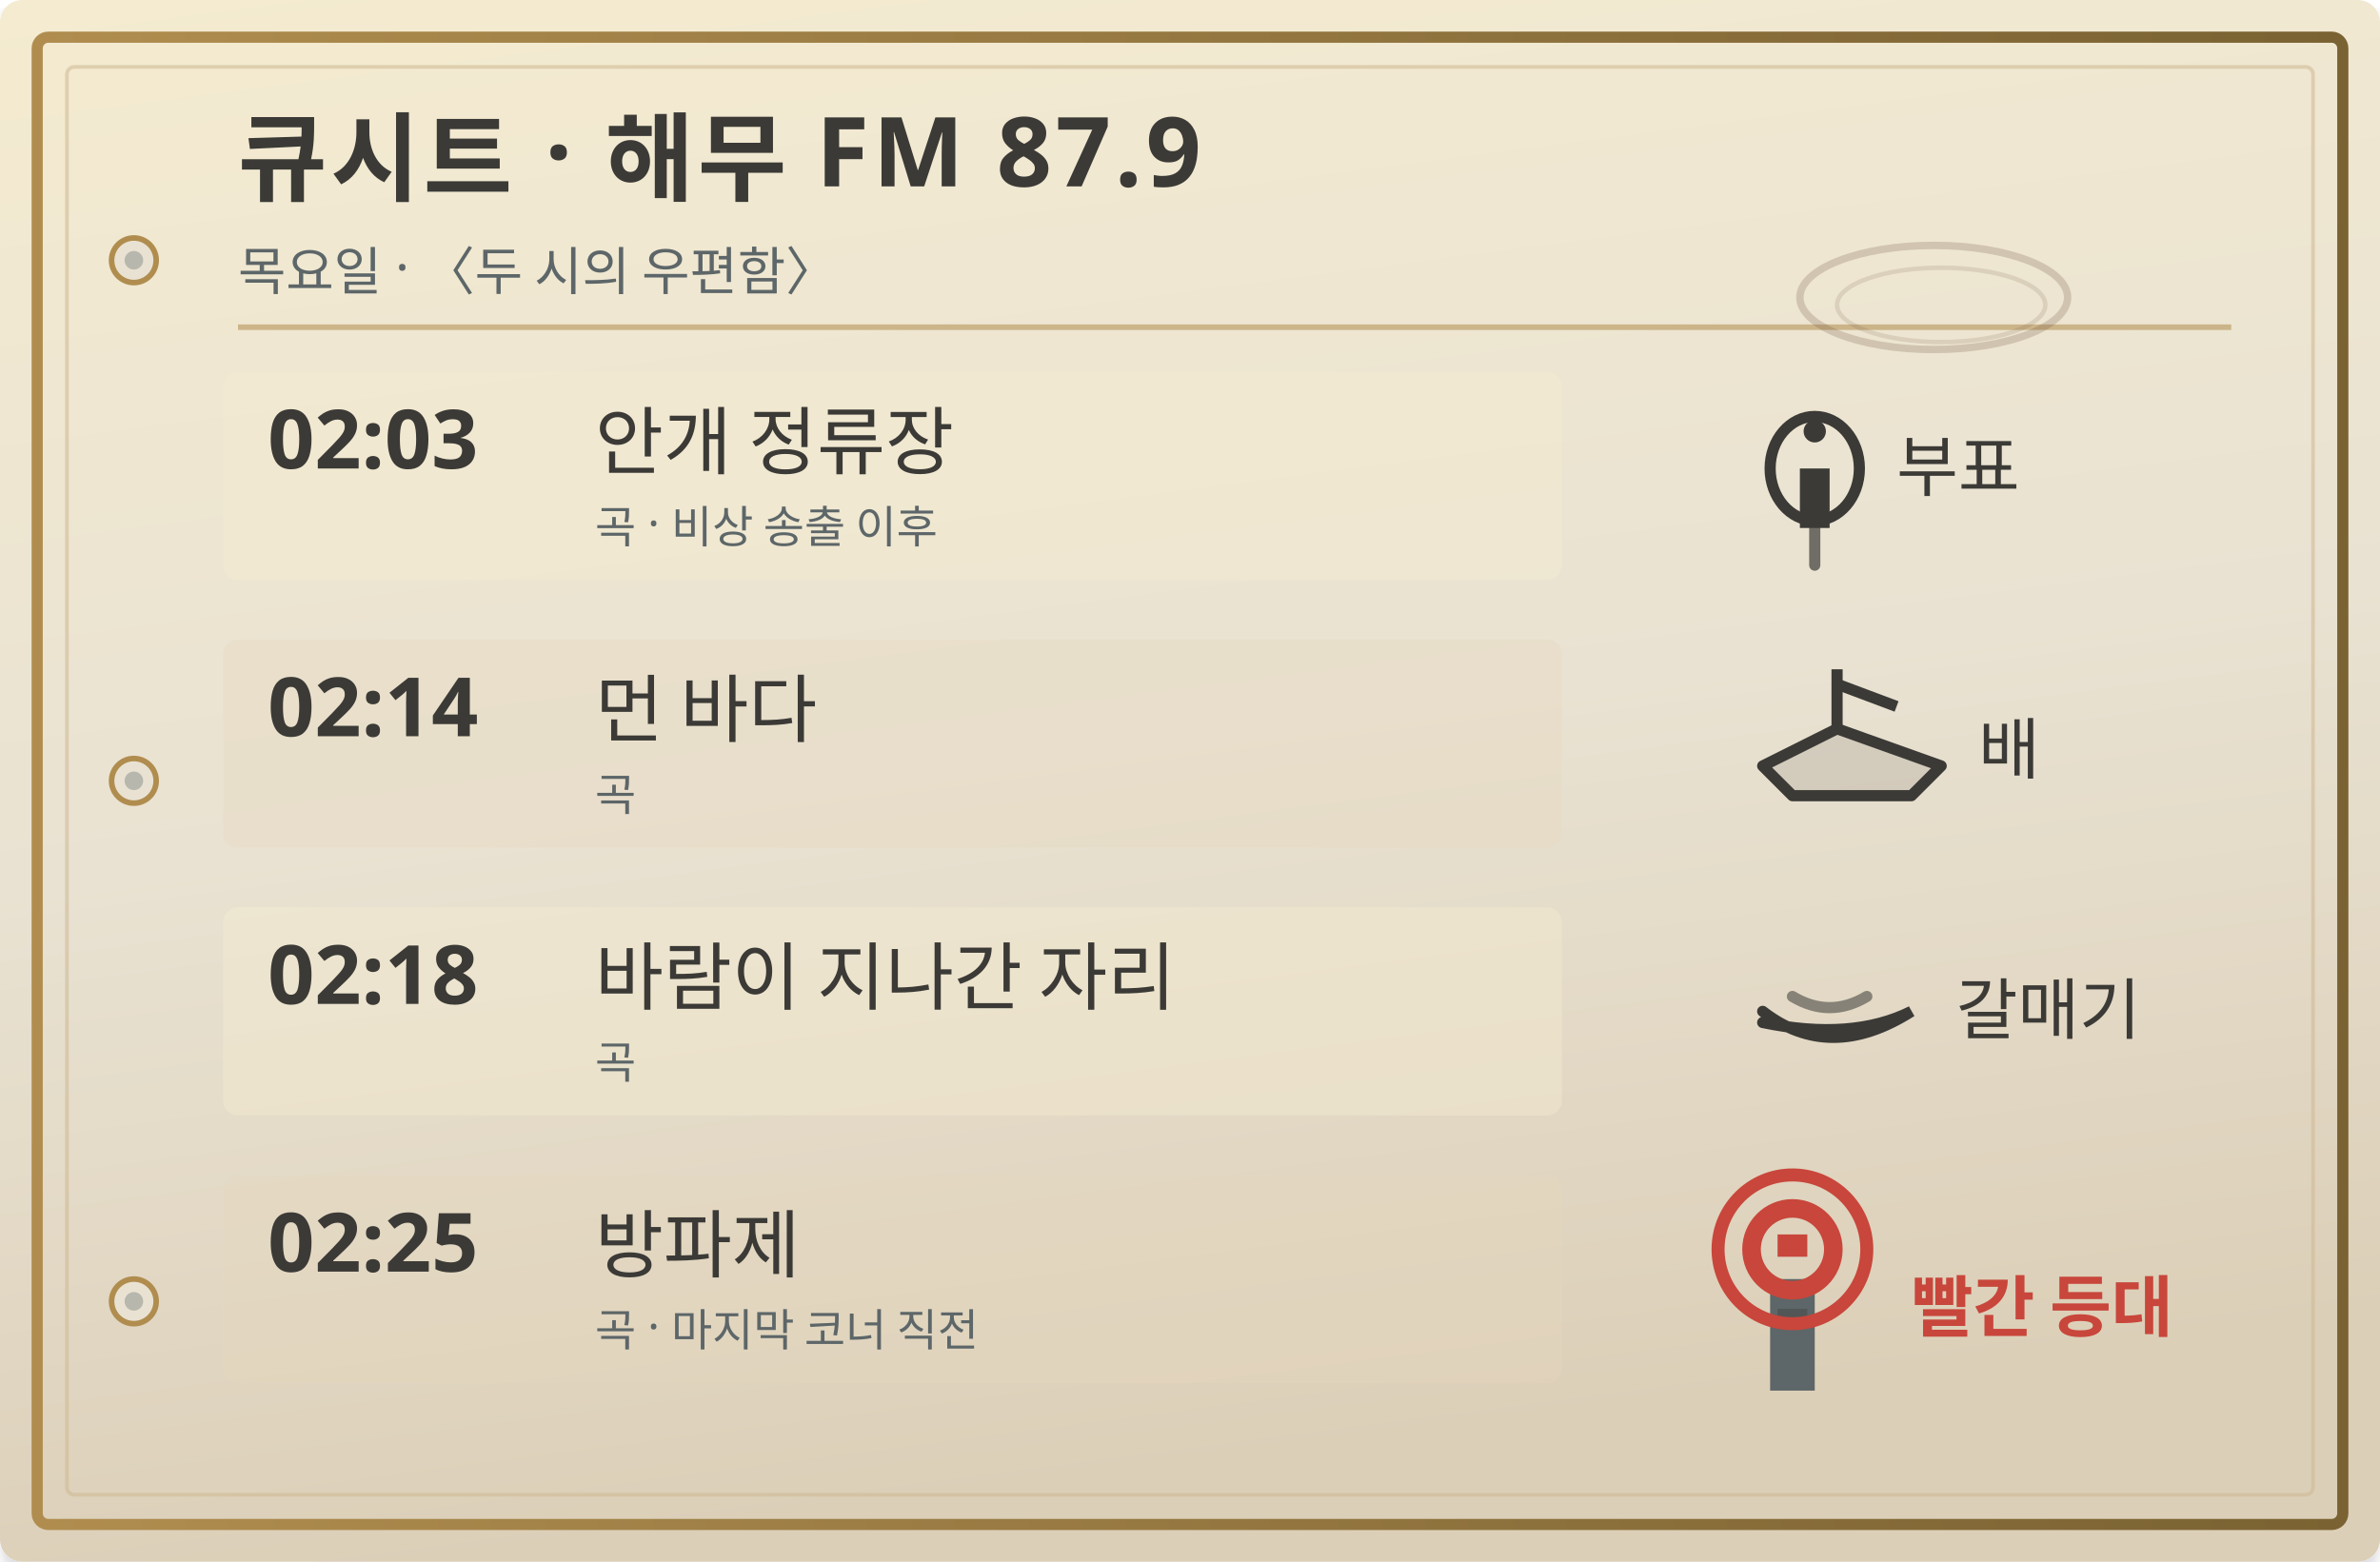
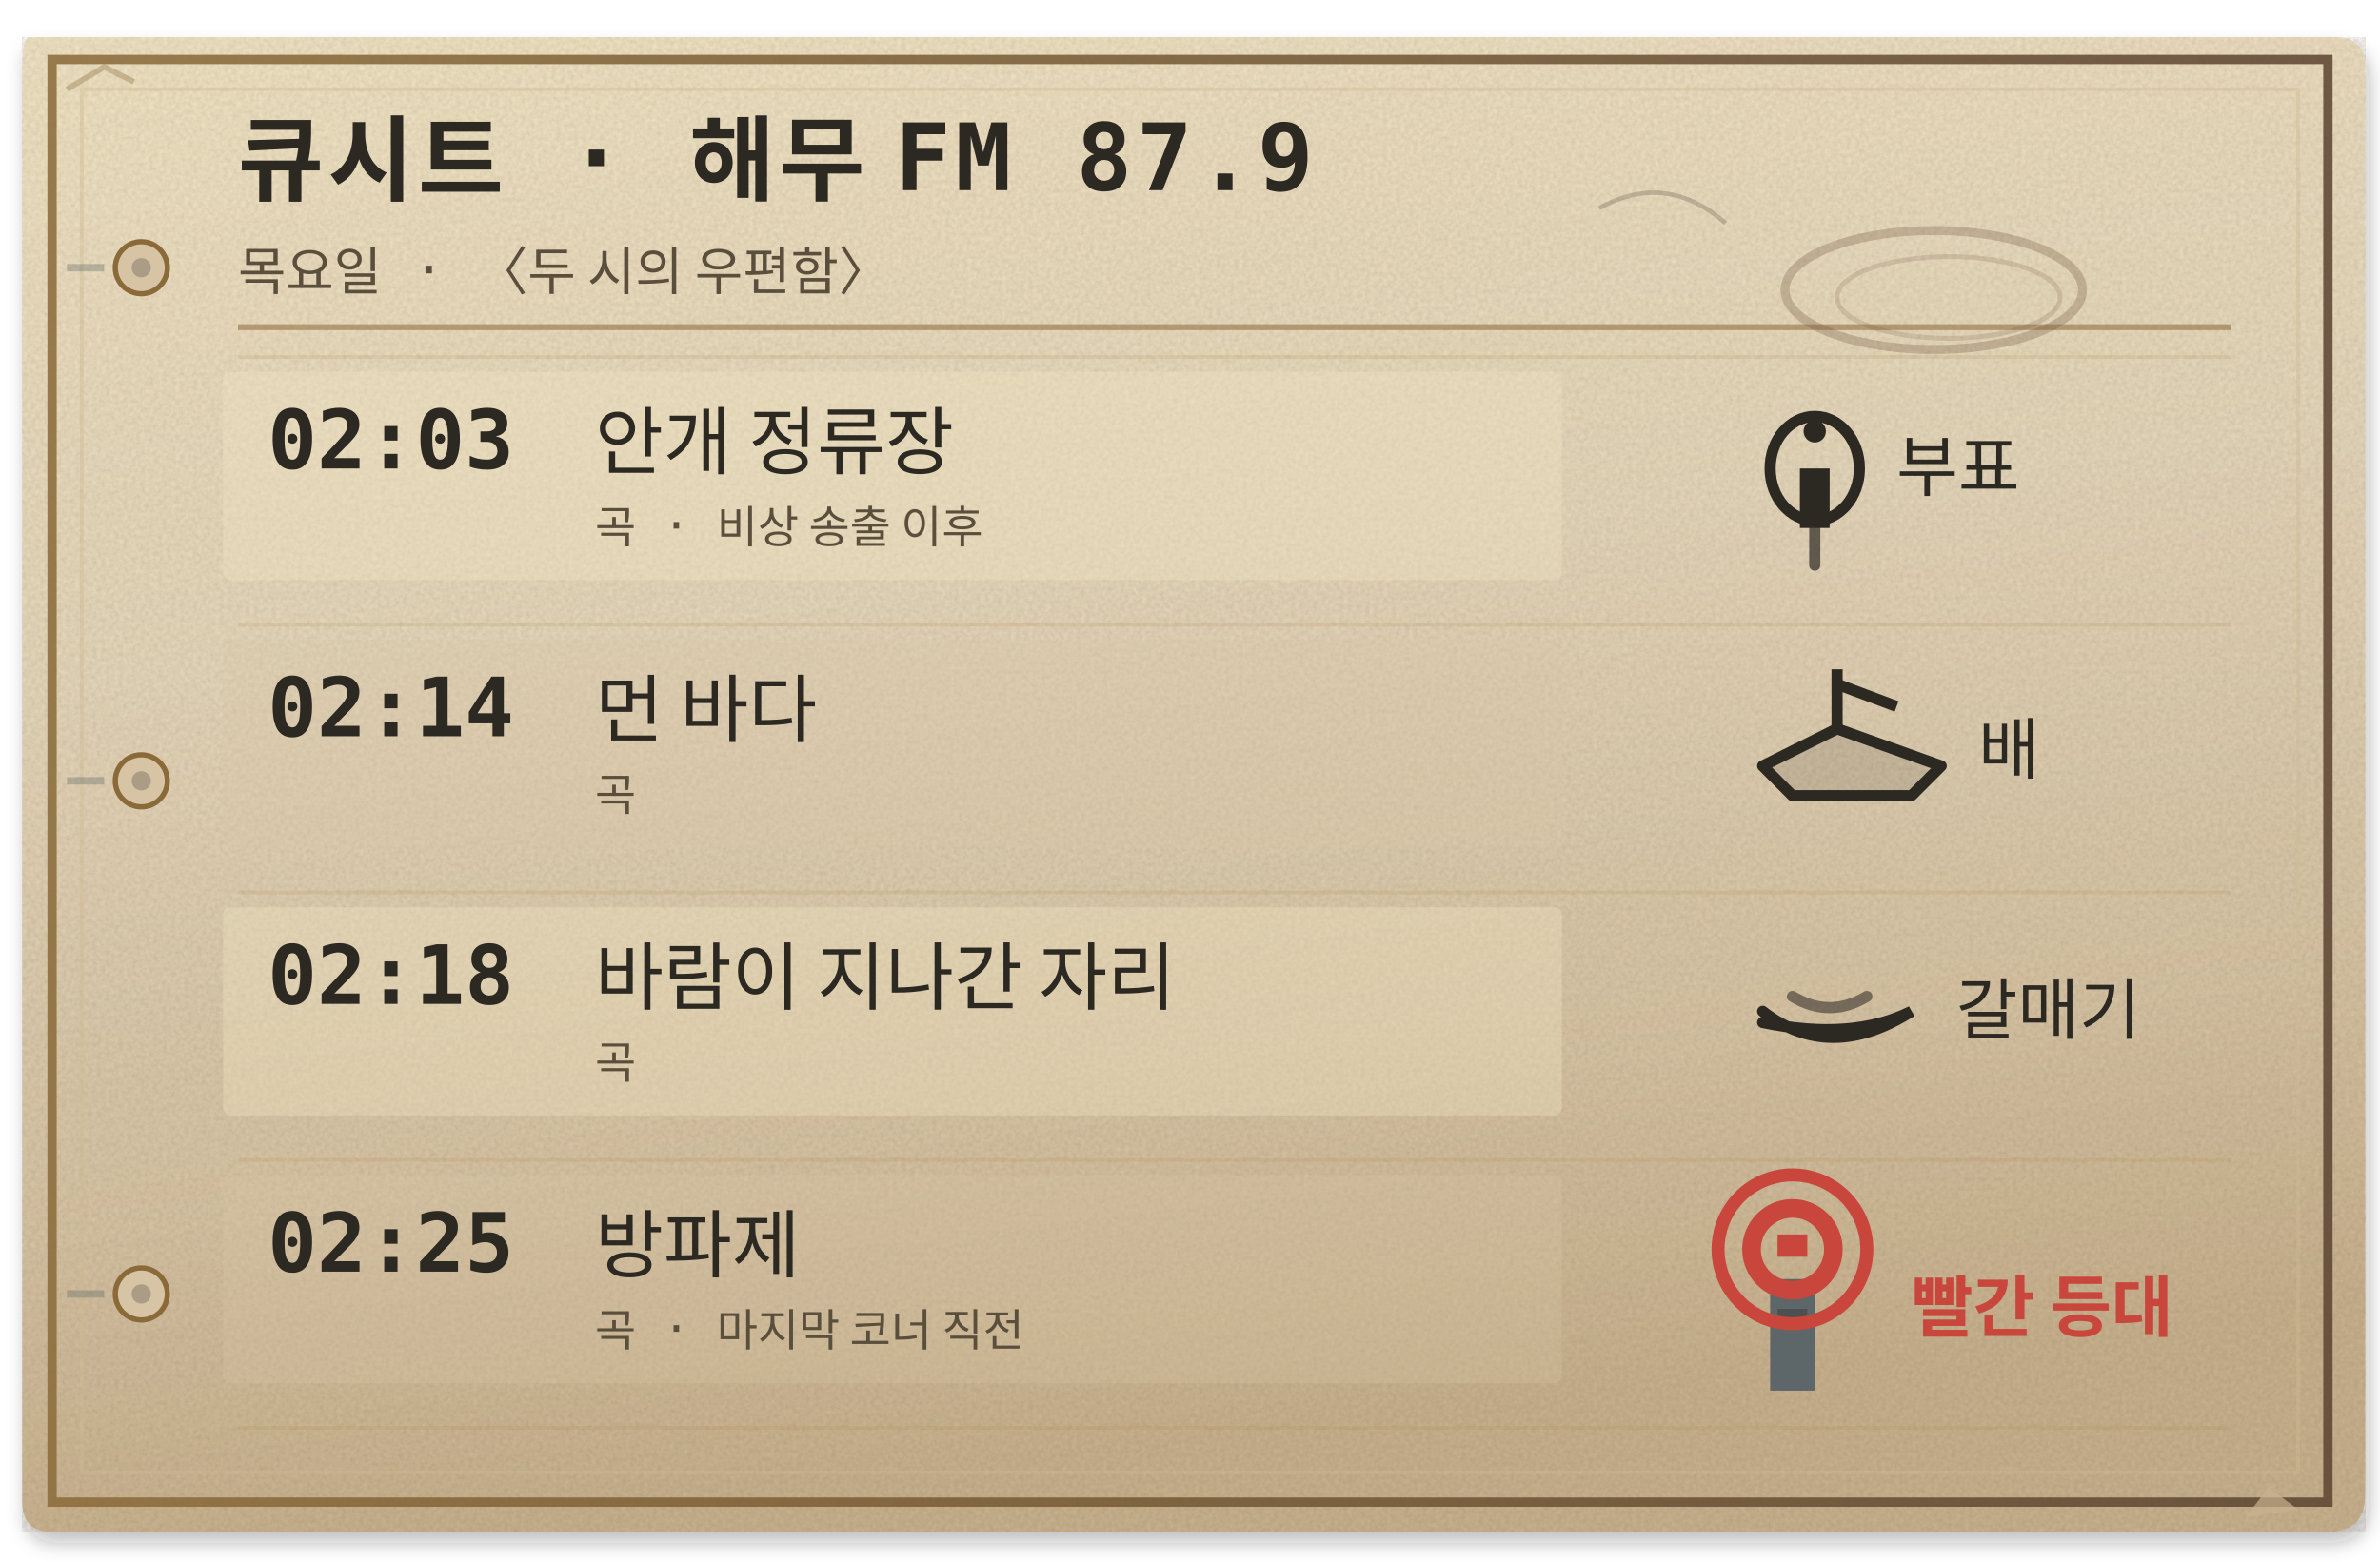
<svg xmlns="http://www.w3.org/2000/svg" width="640" height="420" viewBox="0 0 640 420">
  <defs>
-     <linearGradient id="paper" x1="0" y1="0" x2="0.2" y2="1">
-       <stop offset="0%" stop-color="#F4EBD0" />
-       <stop offset="55%" stop-color="#E9E2D2" />
-       <stop offset="100%" stop-color="#DCCFB8" />
+     <linearGradient id="paper" x1="0" y1="0" x2="0.18" y2="1">
+       <stop offset="0%" stop-color="#F1E4C4" />
+       <stop offset="42%" stop-color="#E6D8BC" />
+       <stop offset="78%" stop-color="#D7C4A4" />
+       <stop offset="100%" stop-color="#C9B28E" />
    </linearGradient>
    <linearGradient id="edge" x1="0" y1="0" x2="1" y2="0">
-       <stop offset="0%" stop-color="#B08D4F" />
-       <stop offset="100%" stop-color="#7A6232" />
+       <stop offset="0%" stop-color="#8A6A38" />
+       <stop offset="100%" stop-color="#5A4330" />
    </linearGradient>
-     <filter id="soft" x="-2%" y="-2%" width="104%" height="104%">
-       <feDropShadow dx="0" dy="2" stdDeviation="2" flood-color="#12191F" flood-opacity="0.18" />
+     <filter id="grain" x="0" y="0" width="100%" height="100%">
+       <feTurbulence type="fractalNoise" baseFrequency="0.85" numOctaves="3" stitchTiles="stitch" result="n" />
+       <feColorMatrix in="n" type="matrix" values="0 0 0 0 0.22  0 0 0 0 0.16  0 0 0 0 0.1  0 0 0 0.28 0" result="g" />
+       <feBlend in="SourceGraphic" in2="g" mode="multiply" />
+     </filter>
+     <filter id="soft" x="-3%" y="-3%" width="106%" height="106%">
+       <feDropShadow dx="1" dy="3" stdDeviation="2.4" flood-color="#12191F" flood-opacity="0.28" />
    </filter>
  </defs>
-   <rect width="640" height="420" rx="6" fill="url(#paper)" filter="url(#soft)" />
-   <rect x="10" y="10" width="620" height="400" rx="3" fill="none" stroke="url(#edge)" stroke-width="3" />
-   <rect x="18" y="18" width="604" height="384" rx="2" fill="none" stroke="#CDB892" stroke-width="1" opacity="0.55" />
-   <circle cx="36" cy="70" r="6" fill="#E9E2D2" stroke="#B08D4F" stroke-width="1.5" />
-   <circle cx="36" cy="210" r="6" fill="#E9E2D2" stroke="#B08D4F" stroke-width="1.5" />
-   <circle cx="36" cy="350" r="6" fill="#E9E2D2" stroke="#B08D4F" stroke-width="1.5" />
-   <circle cx="36" cy="70" r="2.5" fill="#5D6668" opacity="0.35" />
-   <circle cx="36" cy="210" r="2.5" fill="#5D6668" opacity="0.35" />
-   <circle cx="36" cy="350" r="2.5" fill="#5D6668" opacity="0.35" />
-   <text x="64" y="52" fill="#3B3A36" font-family="sans-serif" font-size="26" font-weight="700" letter-spacing="1">큐시트 · 해무 FM 87.9</text>
-   <text x="64" y="78" fill="#5D6668" font-family="sans-serif" font-size="14">목요일 · 〈두 시의 우편함〉</text>
-   <path d="M64 88 H600" stroke="#B08D4F" stroke-width="1.5" opacity="0.55" />
-   <g font-family="sans-serif">
-     <rect x="60" y="100" width="360" height="56" rx="4" fill="#F4EBD0" opacity="0.45" />
-     <text x="72" y="126" fill="#3B3A36" font-size="22" font-weight="700">02:03</text>
-     <text x="160" y="126" fill="#3B3A36" font-size="20">안개 정류장</text>
-     <text x="160" y="146" fill="#5D6668" font-size="12">곡 · 비상 송출 이후</text>
-     <rect x="60" y="172" width="360" height="56" rx="4" fill="#E4D7BE" opacity="0.35" />
-     <text x="72" y="198" fill="#3B3A36" font-size="22" font-weight="700">02:14</text>
-     <text x="160" y="198" fill="#3B3A36" font-size="20">먼 바다</text>
-     <text x="160" y="218" fill="#5D6668" font-size="12">곡</text>
-     <rect x="60" y="244" width="360" height="56" rx="4" fill="#F4EBD0" opacity="0.45" />
-     <text x="72" y="270" fill="#3B3A36" font-size="22" font-weight="700">02:18</text>
-     <text x="160" y="270" fill="#3B3A36" font-size="20">바람이 지나간 자리</text>
-     <text x="160" y="290" fill="#5D6668" font-size="12">곡</text>
-     <rect x="60" y="316" width="360" height="56" rx="4" fill="#E4D7BE" opacity="0.35" />
-     <text x="72" y="342" fill="#3B3A36" font-size="22" font-weight="700">02:25</text>
-     <text x="160" y="342" fill="#3B3A36" font-size="20">방파제</text>
-     <text x="160" y="362" fill="#5D6668" font-size="12">곡 · 마지막 코너 직전</text>
+   <path d="M8 10 H628 Q636 10 636 18 V402 Q636 412 626 412 H14 Q6 412 6 404 V18 Q6 10 8 10 Z" fill="url(#paper)" filter="url(#soft)" />
+   <g filter="url(#grain)">
+     <path d="M8 10 H628 Q636 10 636 18 V402 Q636 412 626 412 H14 Q6 412 6 404 V18 Q6 10 8 10 Z" fill="url(#paper)" opacity="0.55" />
  </g>
-   <g transform="translate(470 98)" stroke="#3B3A36" fill="none" stroke-width="3" stroke-linecap="round">
+   <rect x="14" y="16" width="612" height="388" fill="none" stroke="url(#edge)" stroke-width="2.5" opacity="0.85" />
+   <rect x="22" y="24" width="596" height="372" fill="none" stroke="#CDB892" stroke-width="1" opacity="0.4" />
+   <g fill="#D7C4A4" stroke="#8A6A38" stroke-width="1.4">
+     <circle cx="38" cy="72" r="7" />
+     <circle cx="38" cy="210" r="7" />
+     <circle cx="38" cy="348" r="7" />
+   </g>
+   <g fill="#3B3A36" opacity="0.28">
+     <circle cx="38" cy="72" r="2.6" />
+     <circle cx="38" cy="210" r="2.6" />
+     <circle cx="38" cy="348" r="2.6" />
+   </g>
+   <path d="M28 72 h-10 M28 210 h-10 M28 348 h-10" stroke="#5D6668" stroke-width="2" opacity="0.35" />
+   <g stroke="#B08D4F" stroke-width="1" opacity="0.18">
+     <path d="M64 96 H600" />
+     <path d="M64 168 H600" />
+     <path d="M64 240 H600" />
+     <path d="M64 312 H600" />
+     <path d="M64 384 H600" />
+   </g>
+   <text x="64" y="52" fill="#2C2822" font-family="ui-monospace, SFMono-Regular, Menlo, Consolas, monospace" font-size="25" font-weight="700" letter-spacing="1.2">큐시트 · 해무 FM 87.9</text>
+   <text x="64" y="78" fill="#5A4E3C" font-family="ui-monospace, SFMono-Regular, Menlo, Consolas, monospace" font-size="14">목요일 · 〈두 시의 우편함〉</text>
+   <path d="M64 88 H600" stroke="#8A6A38" stroke-width="1.6" opacity="0.55" />
+   <g font-family="ui-monospace, SFMono-Regular, Menlo, Consolas, monospace">
+     <rect x="60" y="100" width="360" height="56" rx="2" fill="#F1E4C4" opacity="0.35" />
+     <text x="72" y="126" fill="#2C2822" font-size="22" font-weight="700">02:03</text>
+     <text x="160" y="126" fill="#2C2822" font-size="20">안개 정류장</text>
+     <text x="160" y="146" fill="#5A4E3C" font-size="12">곡 · 비상 송출 이후</text>
+     <rect x="60" y="172" width="360" height="56" rx="2" fill="#D7C4A4" opacity="0.28" />
+     <text x="72" y="198" fill="#2C2822" font-size="22" font-weight="700">02:14</text>
+     <text x="160" y="198" fill="#2C2822" font-size="20">먼 바다</text>
+     <text x="160" y="218" fill="#5A4E3C" font-size="12">곡</text>
+     <rect x="60" y="244" width="360" height="56" rx="2" fill="#F1E4C4" opacity="0.35" />
+     <text x="72" y="270" fill="#2C2822" font-size="22" font-weight="700">02:18</text>
+     <text x="160" y="270" fill="#2C2822" font-size="20">바람이 지나간 자리</text>
+     <text x="160" y="290" fill="#5A4E3C" font-size="12">곡</text>
+     <rect x="60" y="316" width="360" height="56" rx="2" fill="#D7C4A4" opacity="0.28" />
+     <text x="72" y="342" fill="#2C2822" font-size="22" font-weight="700">02:25</text>
+     <text x="160" y="342" fill="#2C2822" font-size="20">방파제</text>
+     <text x="160" y="362" fill="#5A4E3C" font-size="12">곡 · 마지막 코너 직전</text>
+   </g>
+   <g transform="translate(470 98)" stroke="#2C2822" fill="none" stroke-width="3" stroke-linecap="round">
    <ellipse cx="18" cy="28" rx="12" ry="14" />
-     <rect x="14" y="28" width="8" height="16" fill="#3B3A36" stroke="none" />
-     <circle cx="18" cy="18" r="3" fill="#3B3A36" stroke="none" />
+     <rect x="14" y="28" width="8" height="16" fill="#2C2822" stroke="none" />
+     <circle cx="18" cy="18" r="3" fill="#2C2822" stroke="none" />
    <path d="M18 44 v10" opacity="0.7" />
-     <text x="40" y="34" fill="#3B3A36" stroke="none" font-family="sans-serif" font-size="18">부표</text>
+     <text x="40" y="34" fill="#2C2822" stroke="none" font-family="ui-monospace, monospace" font-size="18">부표</text>
  </g>
-   <g transform="translate(470 174)" stroke="#3B3A36" fill="none" stroke-width="3" stroke-linejoin="round">
-     <path d="M4 32 l20 -10 28 10 -8 8 H12 z" fill="#3B3A36" fill-opacity="0.12" />
+   <g transform="translate(470 174)" stroke="#2C2822" fill="none" stroke-width="3" stroke-linejoin="round">
+     <path d="M4 32 l20 -10 28 10 -8 8 H12 z" fill="#2C2822" fill-opacity="0.12" />
    <path d="M24 22 v-16" />
    <path d="M24 10 l16 6" />
-     <text x="62" y="34" fill="#3B3A36" stroke="none" font-family="sans-serif" font-size="18">배</text>
+     <text x="62" y="34" fill="#2C2822" stroke="none" font-family="ui-monospace, monospace" font-size="18">배</text>
  </g>
-   <g transform="translate(470 250)" stroke="#3B3A36" fill="none" stroke-width="3" stroke-linecap="round">
+   <g transform="translate(470 250)" stroke="#2C2822" fill="none" stroke-width="3" stroke-linecap="round">
    <path d="M4 22 q18 14 40 0 q-16 8 -40 3" />
    <path d="M12 18 q10 6 20 0" opacity="0.55" />
-     <text x="56" y="28" fill="#3B3A36" stroke="none" font-family="sans-serif" font-size="18">갈매기</text>
+     <text x="56" y="28" fill="#2C2822" stroke="none" font-family="ui-monospace, monospace" font-size="18">갈매기</text>
  </g>
  <g transform="translate(448 318)">
    <rect x="28" y="26" width="12" height="30" fill="#5D6668" />
-     <rect x="30" y="34" width="8" height="4" fill="#3B3A36" opacity="0.35" />
+     <rect x="30" y="34" width="8" height="4" fill="#2C2822" opacity="0.35" />
    <circle cx="34" cy="18" r="11" fill="none" stroke="#C8463B" stroke-width="5" />
    <circle cx="34" cy="18" r="20" fill="none" stroke="#C8463B" stroke-width="3.5" />
    <rect x="30" y="14" width="8" height="6" fill="#C8463B" />
-     <text x="66" y="40" fill="#C8463B" font-family="sans-serif" font-size="18" font-weight="700">빨간 등대</text>
+     <text x="66" y="40" fill="#C8463B" font-family="ui-monospace, monospace" font-size="18" font-weight="700">빨간 등대</text>
  </g>
-   <ellipse cx="520" cy="80" rx="36" ry="14" fill="none" stroke="#6B4E3A" stroke-width="2" opacity="0.22" />
-   <ellipse cx="522" cy="82" rx="28" ry="10" fill="none" stroke="#6B4E3A" stroke-width="1.2" opacity="0.15" />
+   <ellipse cx="520" cy="78" rx="40" ry="16" fill="none" stroke="#6B4E3A" stroke-width="2.4" opacity="0.28" />
+   <ellipse cx="524" cy="80" rx="30" ry="11" fill="none" stroke="#6B4E3A" stroke-width="1.3" opacity="0.18" />
+   <path d="M430 56 q18 -10 34 4" fill="none" stroke="#2C2822" stroke-width="1.2" opacity="0.22" />
+   <path d="M18 24 l10 -6 8 4" fill="none" stroke="#8A6A38" stroke-width="1.5" opacity="0.35" />
+   <path d="M610 400 l8 6 -14 2 z" fill="#C9B28E" opacity="0.7" />
</svg>
